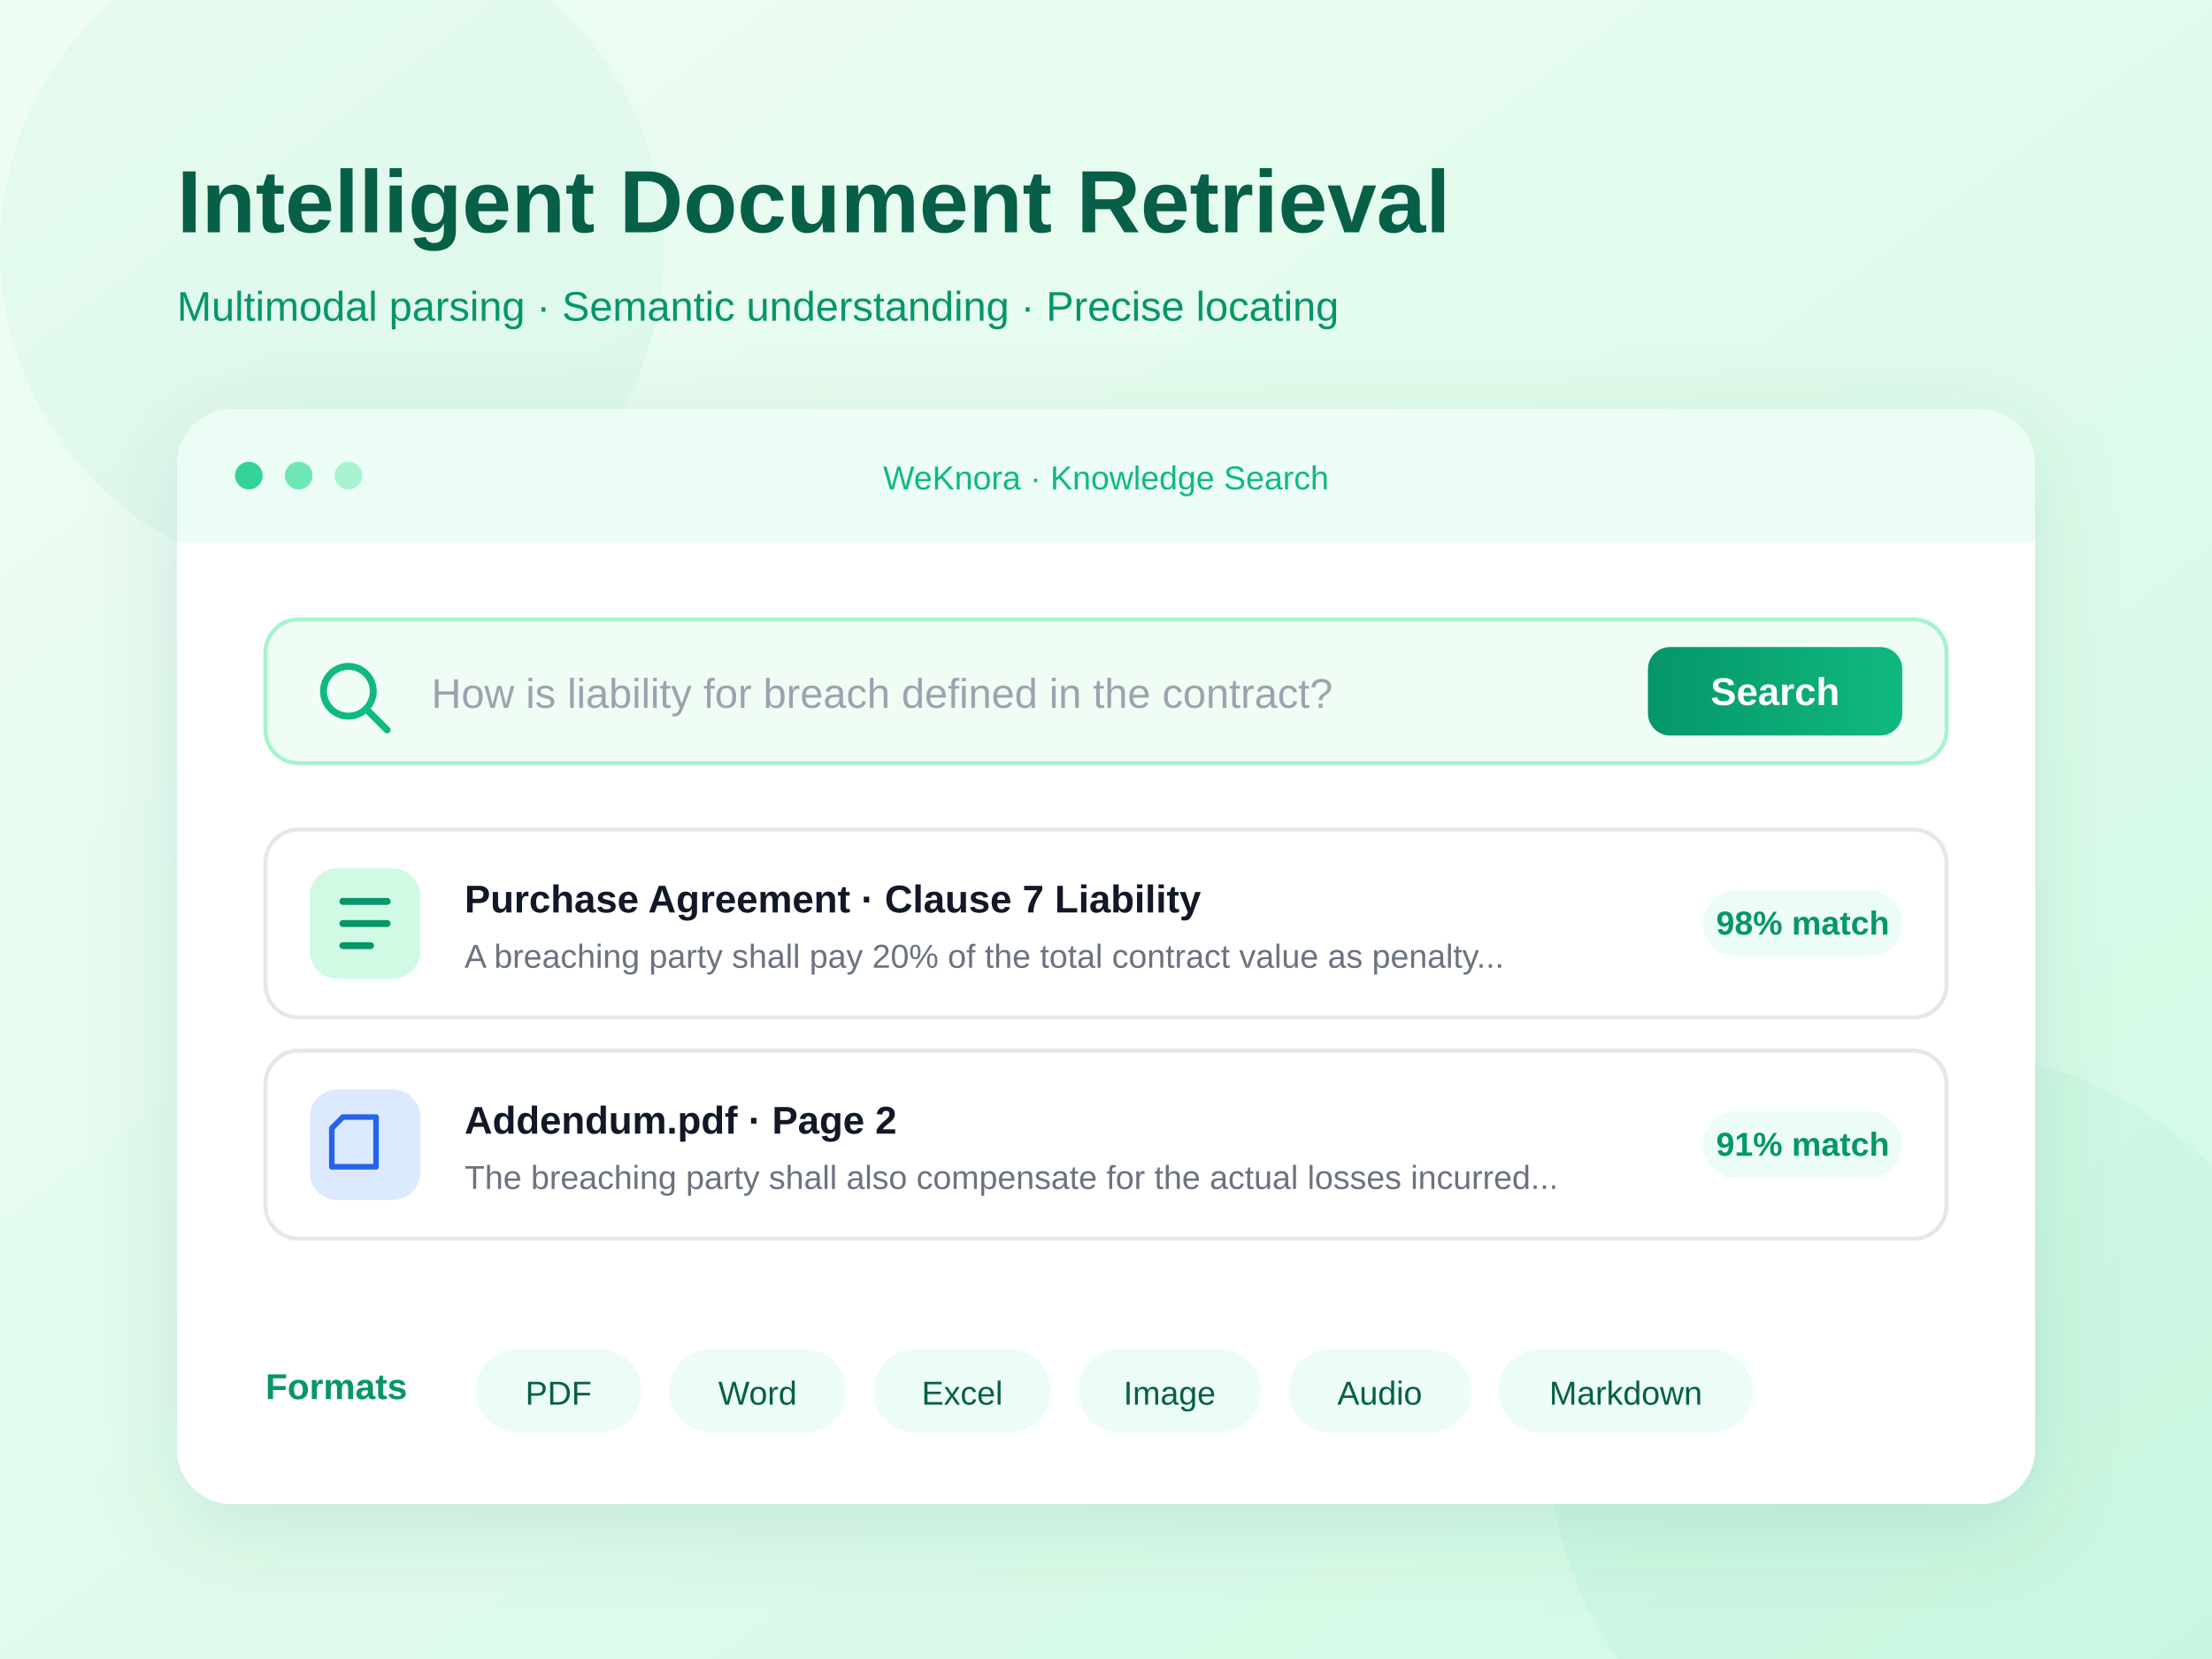
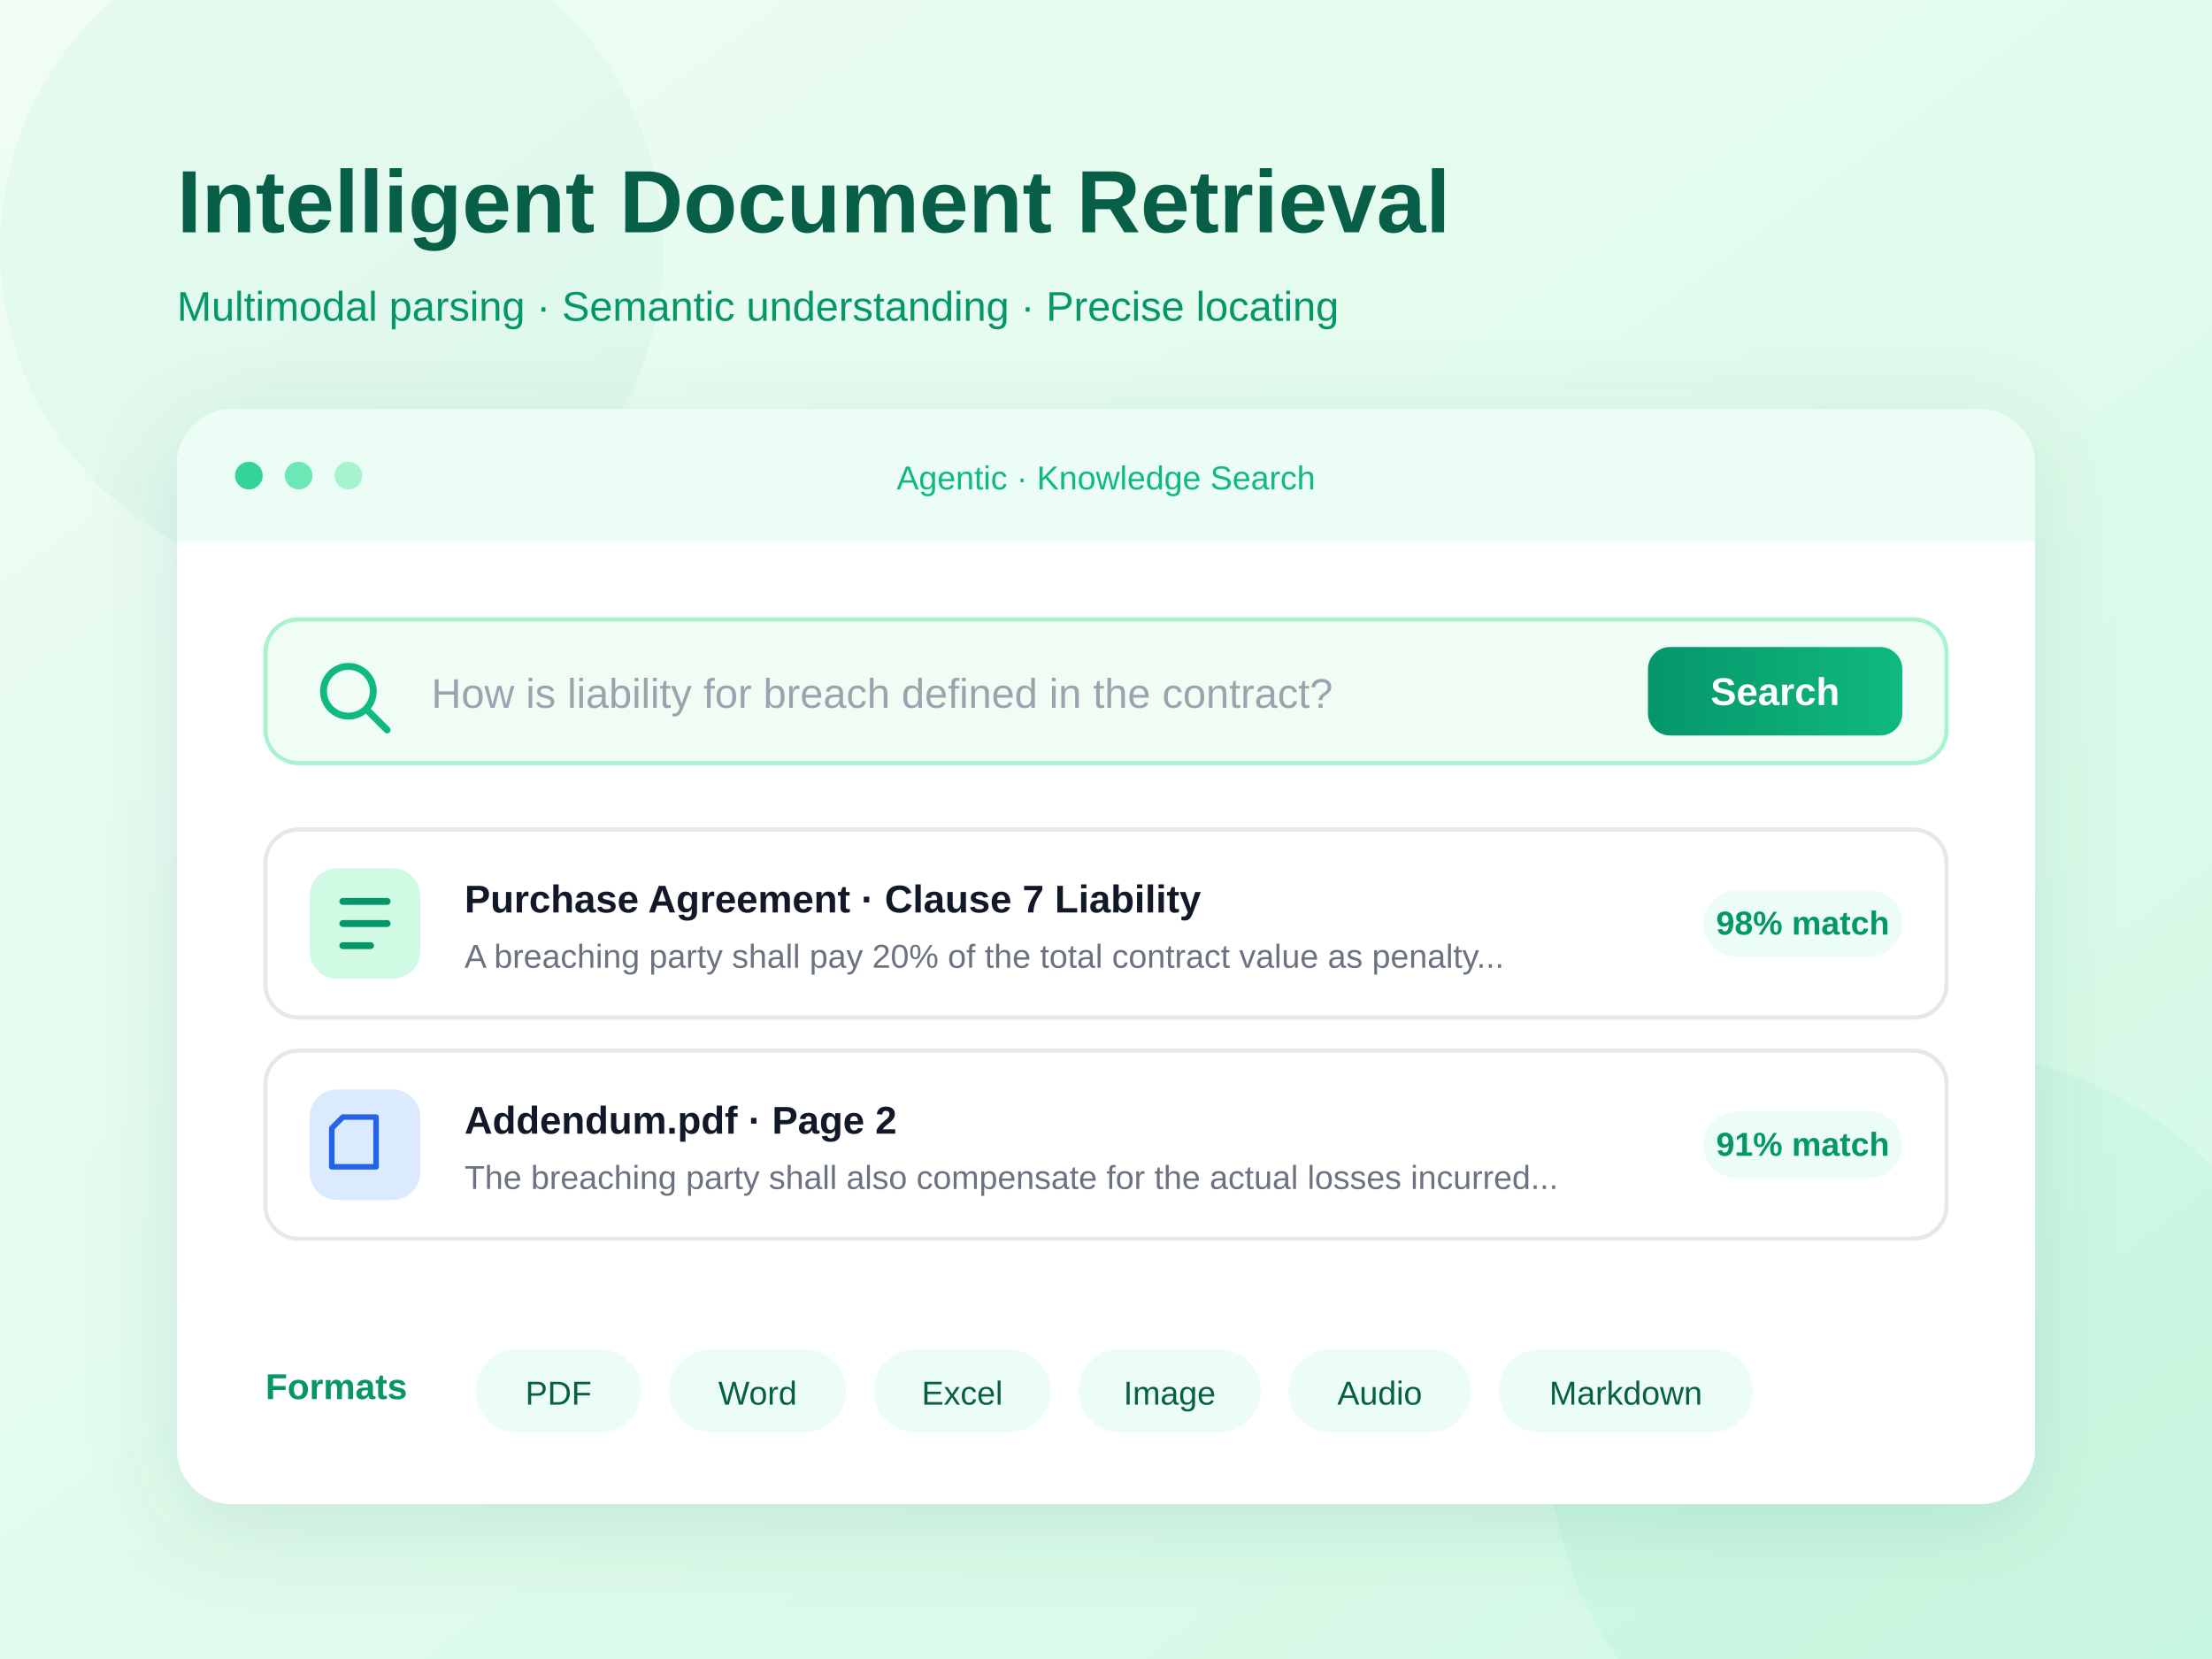
<svg xmlns="http://www.w3.org/2000/svg" viewBox="0 0 800 600">
  <defs>
    <linearGradient id="bg1" x1="0%" y1="0%" x2="100%" y2="100%">
      <stop offset="0%" stop-color="#F0FDF4" />
      <stop offset="100%" stop-color="#D1FAE5" />
    </linearGradient>
    <linearGradient id="brand1" x1="0%" y1="0%" x2="100%" y2="0%">
      <stop offset="0%" stop-color="#059669" />
      <stop offset="100%" stop-color="#10B981" />
    </linearGradient>
    <filter id="soft1" x="-20%" y="-20%" width="140%" height="140%">
      <feDropShadow dx="0" dy="8" stdDeviation="16" flood-color="#065F46" flood-opacity="0.12" />
    </filter>
  </defs>
  <rect width="800" height="600" fill="url(#bg1)" />
  <circle cx="120" cy="90" r="120" fill="#10B981" opacity="0.05" />
  <circle cx="700" cy="520" r="140" fill="#34D399" opacity="0.06" />
  <text x="64" y="84" font-family="Arial, sans-serif" font-size="32" font-weight="700" fill="#065F46">Intelligent Document Retrieval</text>
  <text x="64" y="116" font-family="Arial, sans-serif" font-size="15" fill="#059669">Multimodal parsing · Semantic understanding · Precise locating</text>
  <g filter="url(#soft1)">
    <rect x="64" y="148" width="672" height="396" rx="20" fill="#FFFFFF" />
  </g>
  <rect x="64" y="148" width="672" height="48" rx="20" fill="#ECFDF5" />
  <rect x="64" y="176" width="672" height="20" fill="#ECFDF5" />
  <circle cx="90" cy="172" r="5" fill="#34D399" />
  <circle cx="108" cy="172" r="5" fill="#6EE7B7" />
  <circle cx="126" cy="172" r="5" fill="#A7F3D0" />
-   <text x="400" y="177" font-family="Arial, sans-serif" font-size="12" fill="#10B981" text-anchor="middle">WeKnora · Knowledge Search</text>
+   <text x="400" y="177" font-family="Arial, sans-serif" font-size="12" fill="#10B981" text-anchor="middle">Agentic · Knowledge Search</text>
  <g transform="translate(96, 224)">
    <rect width="608" height="52" rx="12" fill="#F0FDF4" stroke="#A7F3D0" stroke-width="1.5" />
    <circle cx="30" cy="26" r="9" fill="none" stroke="#10B981" stroke-width="2.5" />
    <line x1="37" y1="33" x2="44" y2="40" stroke="#10B981" stroke-width="2.5" stroke-linecap="round" />
    <text x="60" y="32" font-family="Arial, sans-serif" font-size="15" fill="#9CA3AF">How is liability for breach defined in the contract?</text>
    <rect x="500" y="10" width="92" height="32" rx="8" fill="url(#brand1)" />
    <text x="546" y="31" font-family="Arial, sans-serif" font-size="14" font-weight="600" fill="#FFFFFF" text-anchor="middle">Search</text>
  </g>
  <g transform="translate(96, 300)">
    <rect width="608" height="68" rx="12" fill="#FFFFFF" stroke="#E5E7EB" stroke-width="1.5" />
    <rect x="16" y="14" width="40" height="40" rx="10" fill="#D1FAE5" />
    <path d="M28 26 H44 M28 34 H44 M28 42 H38" stroke="#059669" stroke-width="2.5" stroke-linecap="round" />
    <text x="72" y="30" font-family="Arial, sans-serif" font-size="14" font-weight="600" fill="#111827">Purchase Agreement · Clause 7 Liability</text>
    <text x="72" y="50" font-family="Arial, sans-serif" font-size="12" fill="#6B7280">A breaching party shall pay 20% of the total contract value as penalty...</text>
    <rect x="520" y="22" width="72" height="24" rx="12" fill="#ECFDF5" />
    <text x="556" y="38" font-family="Arial, sans-serif" font-size="12" font-weight="600" fill="#059669" text-anchor="middle">98% match</text>
  </g>
  <g transform="translate(96, 380)">
    <rect width="608" height="68" rx="12" fill="#FFFFFF" stroke="#E5E7EB" stroke-width="1.5" />
    <rect x="16" y="14" width="40" height="40" rx="10" fill="#DBEAFE" />
    <path d="M28 24 h12 v18 h-16 v-14 z" fill="none" stroke="#2563EB" stroke-width="2" stroke-linejoin="round" />
    <text x="72" y="30" font-family="Arial, sans-serif" font-size="14" font-weight="600" fill="#111827">Addendum.pdf · Page 2</text>
    <text x="72" y="50" font-family="Arial, sans-serif" font-size="12" fill="#6B7280">The breaching party shall also compensate for the actual losses incurred...</text>
    <rect x="520" y="22" width="72" height="24" rx="12" fill="#ECFDF5" />
    <text x="556" y="38" font-family="Arial, sans-serif" font-size="12" font-weight="600" fill="#059669" text-anchor="middle">91% match</text>
  </g>
  <g transform="translate(96, 472)">
    <text x="0" y="34" font-family="Arial, sans-serif" font-size="13" font-weight="600" fill="#059669">Formats</text>
    <g font-family="Arial, sans-serif" font-size="12" fill="#065F46" text-anchor="middle">
      <rect x="76" y="16" width="60" height="30" rx="15" fill="#ECFDF5" />
      <text x="106" y="36">PDF</text>
      <rect x="146" y="16" width="64" height="30" rx="15" fill="#ECFDF5" />
      <text x="178" y="36">Word</text>
      <rect x="220" y="16" width="64" height="30" rx="15" fill="#ECFDF5" />
      <text x="252" y="36">Excel</text>
      <rect x="294" y="16" width="66" height="30" rx="15" fill="#ECFDF5" />
      <text x="327" y="36">Image</text>
      <rect x="370" y="16" width="66" height="30" rx="15" fill="#ECFDF5" />
      <text x="403" y="36">Audio</text>
      <rect x="446" y="16" width="92" height="30" rx="15" fill="#ECFDF5" />
      <text x="492" y="36">Markdown</text>
    </g>
  </g>
</svg>
